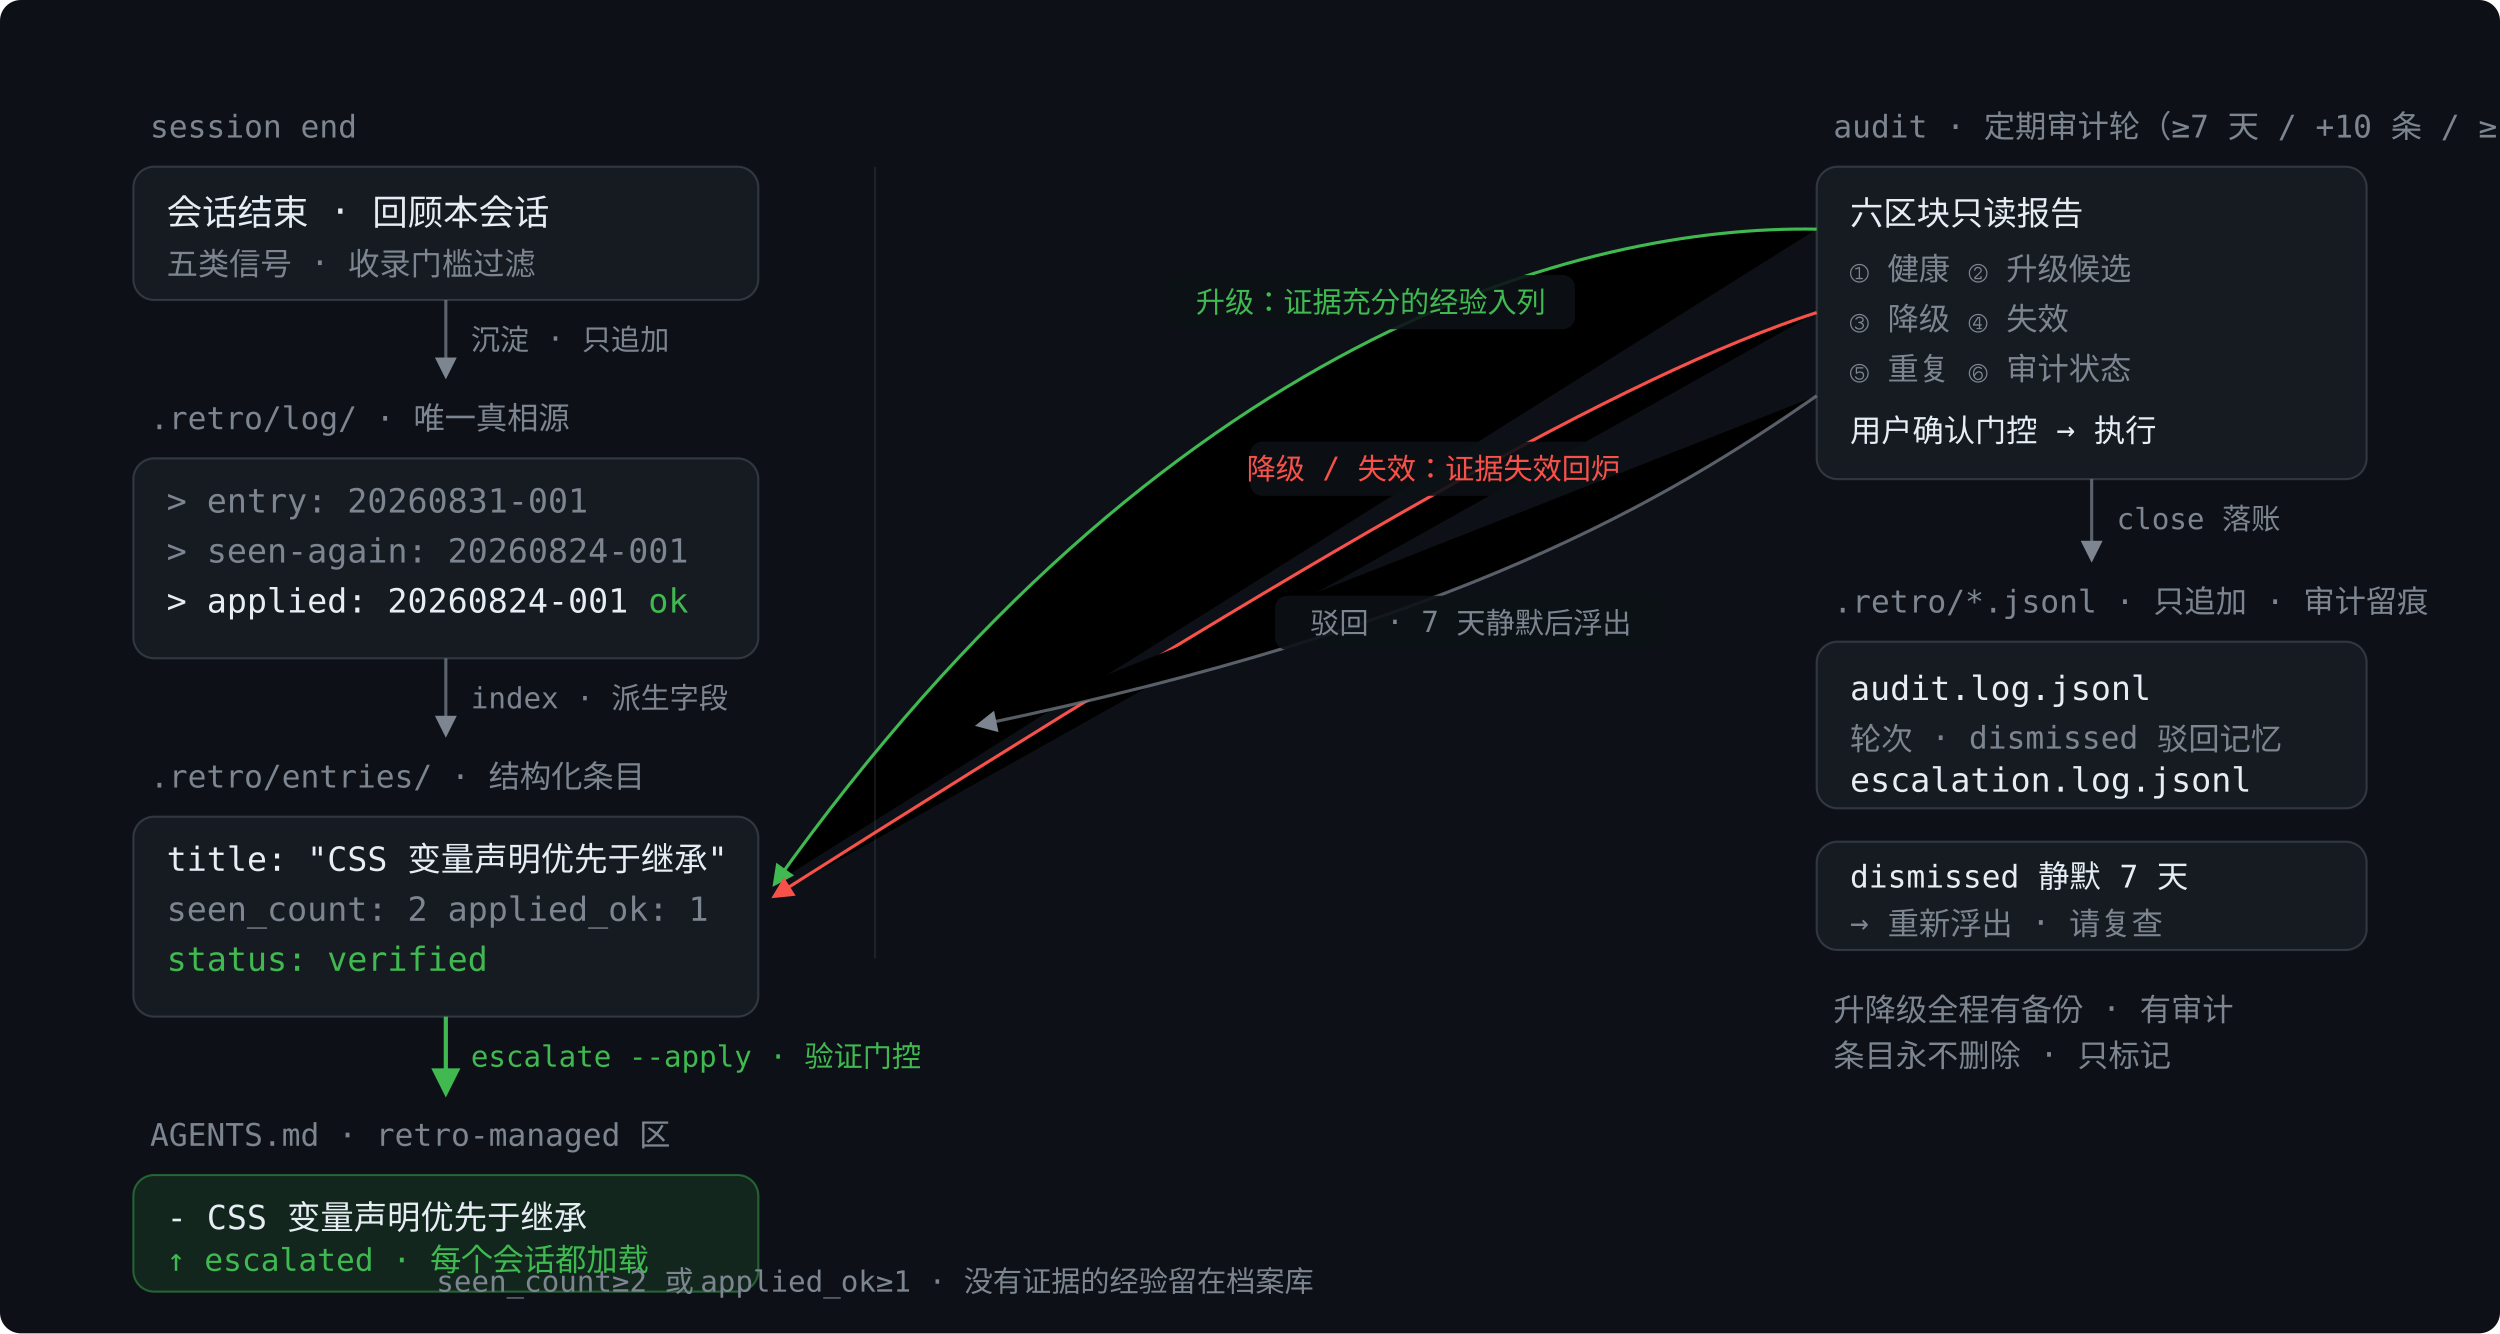
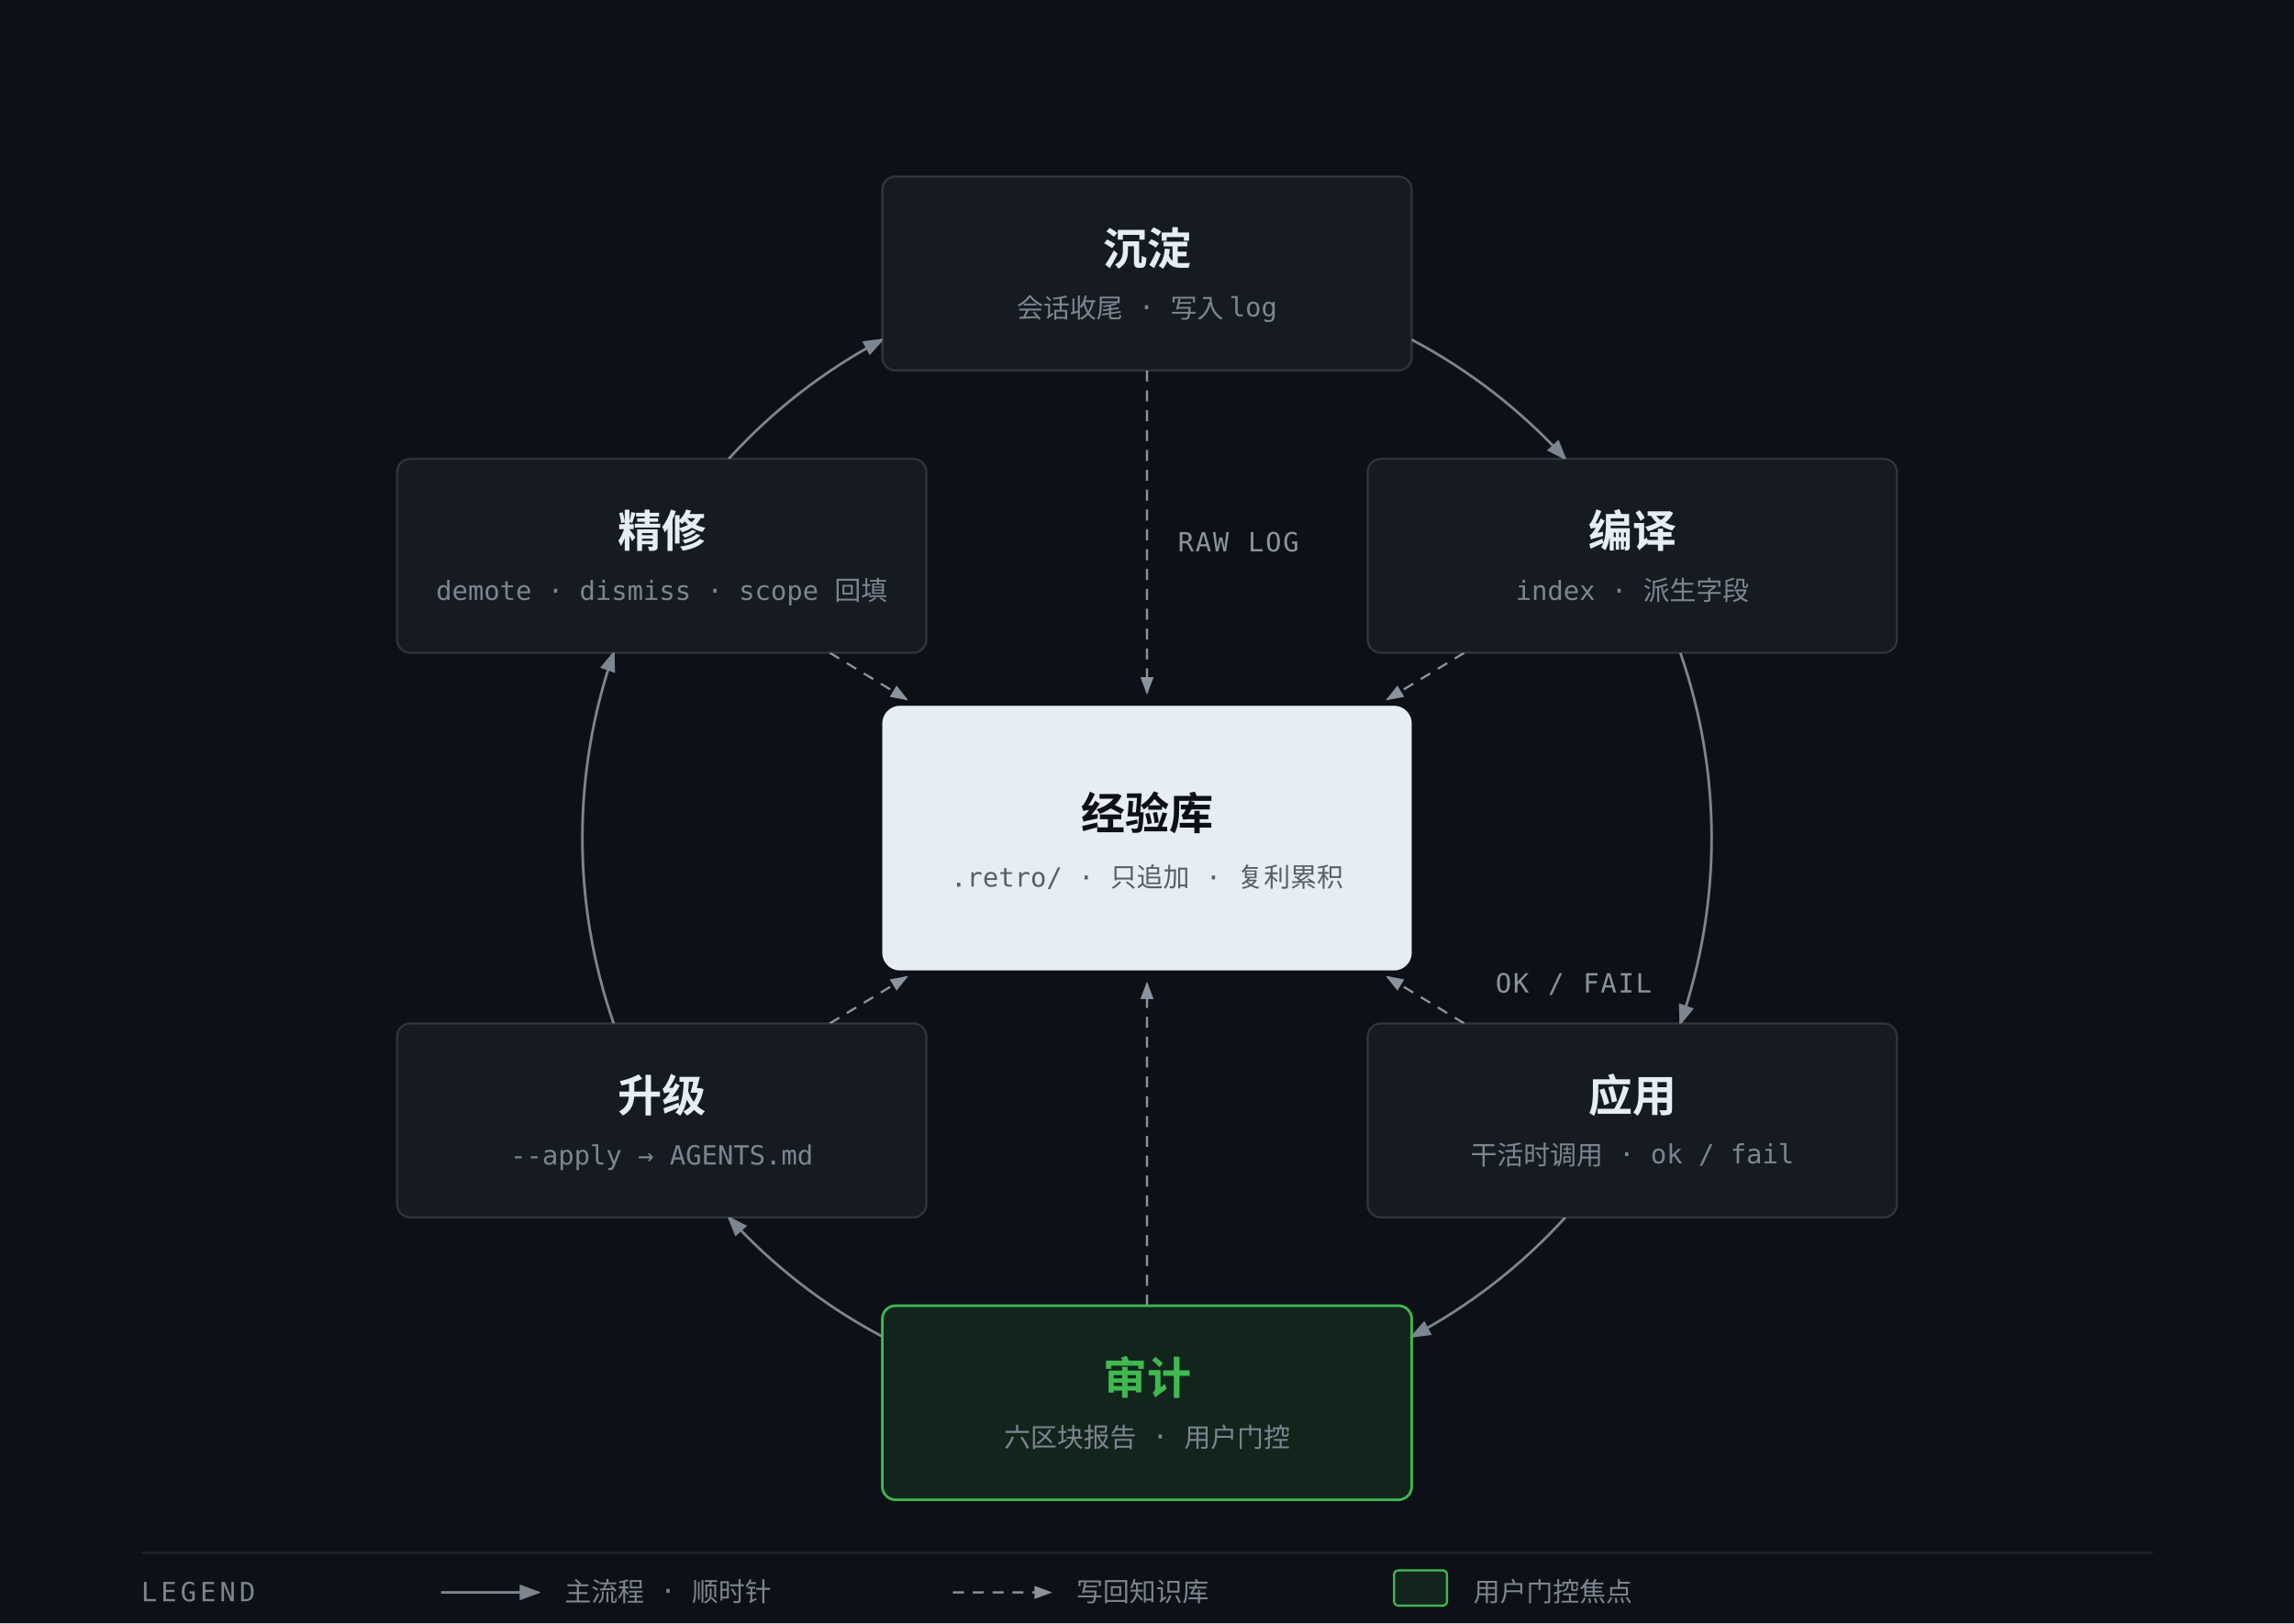
- <svg xmlns="http://www.w3.org/2000/svg" width="1200" height="640" viewBox="0 0 1200 640" role="img" aria-labelledby="title desc">
+ <svg xmlns="http://www.w3.org/2000/svg" width="1040" height="736" viewBox="0 0 1040 736" role="img" aria-labelledby="retro-arch-title retro-arch-desc">
  <defs>
-     <marker id="ag" viewBox="0 0 10 10" refX="8" refY="5" markerWidth="7" markerHeight="7" orient="auto-start-reverse">
-       <path d="M 0 0 L 10 5 L 0 10 z" fill="#7D8590" />
+     <marker id="retro-arch-arrow" markerWidth="8" markerHeight="6" refX="7" refY="3" orient="auto">
+       <polygon points="0 0, 8 3, 0 6" fill="#7D8590" />
    </marker>
-     <marker id="agGreen" viewBox="0 0 10 10" refX="8" refY="5" markerWidth="7" markerHeight="7" orient="auto-start-reverse">
-       <path d="M 0 0 L 10 5 L 0 10 z" fill="#3FB950" />
-     </marker>
-     <marker id="agRed" viewBox="0 0 10 10" refX="8" refY="5" markerWidth="7" markerHeight="7" orient="auto-start-reverse">
-       <path d="M 0 0 L 10 5 L 0 10 z" fill="#F85149" />
+     <marker id="retro-arch-arrow-soft" markerWidth="8" markerHeight="6" refX="7" refY="3" orient="auto">
+       <polygon points="0 0, 8 3, 0 6" fill="#8B949E" />
    </marker>
  </defs>
-   <rect width="1200" height="640" rx="10" fill="#0D1117" />
-   <g font-family="ui-monospace, SFMono-Regular, Menlo, monospace">
-     <text x="72" y="66" font-size="15" fill="#7D8590">session end</text>
-     <rect x="64" y="80" width="300" height="64" rx="10" fill="#161B22" stroke="#7D8590" stroke-opacity="0.3" />
-     <text x="80" y="108" font-size="17" fill="#E6EDF3">会话结束 · 回顾本会话</text>
-     <text x="80" y="132" font-size="15" fill="#7D8590">五类信号 · 收录门槛过滤</text>
-     <path d="M 214 144 L 214 180" stroke="#7D8590" stroke-width="1.5" stroke-opacity="0.7" marker-end="url(#ag)" />
-     <text x="226" y="168" font-size="14" fill="#7D8590">沉淀 · 只追加</text>
-     <text x="72" y="206" font-size="15" fill="#7D8590">.retro/log/ · 唯一真相源</text>
-     <rect x="64" y="220" width="300" height="96" rx="10" fill="#161B22" stroke="#7D8590" stroke-opacity="0.3" />
-     <text x="80" y="246" font-size="16" fill="#7D8590">&gt; entry: 20260831-001</text>
-     <text x="80" y="270" font-size="16" fill="#7D8590">&gt; seen-again: 20260824-001</text>
-     <text x="80" y="294" font-size="16" fill="#E6EDF3">&gt; applied: 20260824-001 <tspan fill="#3FB950">ok</tspan>
-     </text>
-     <path d="M 214 316 L 214 352" stroke="#7D8590" stroke-width="1.5" stroke-opacity="0.7" marker-end="url(#ag)" />
-     <text x="226" y="340" font-size="14" fill="#7D8590">index · 派生字段</text>
-     <text x="72" y="378" font-size="15" fill="#7D8590">.retro/entries/ · 结构化条目</text>
-     <rect x="64" y="392" width="300" height="96" rx="10" fill="#161B22" stroke="#7D8590" stroke-opacity="0.3" />
-     <text x="80" y="418" font-size="16" fill="#E6EDF3">title: "CSS 变量声明优先于继承"</text>
-     <text x="80" y="442" font-size="16" fill="#7D8590">seen_count: 2   applied_ok: 1</text>
-     <text x="80" y="466" font-size="16" fill="#3FB950">status: verified</text>
-     <path d="M 214 488 L 214 524" stroke="#3FB950" stroke-width="2" marker-end="url(#agGreen)" />
-     <text x="226" y="512" font-size="14" fill="#3FB950">escalate --apply · 验证门控</text>
-     <text x="72" y="550" font-size="15" fill="#7D8590">AGENTS.md · retro-managed 区</text>
-     <rect x="64" y="564" width="300" height="56" rx="10" fill="#12261E" stroke="#3FB950" stroke-opacity="0.45" />
-     <text x="80" y="590" font-size="16" fill="#E6EDF3">- CSS 变量声明优先于继承</text>
-     <text x="80" y="610" font-size="15" fill="#3FB950">↑ escalated · 每个会话都加载</text>
+   <rect width="1040" height="736" fill="#0D1117" />
+   <g fill="none" stroke="#7D8590" stroke-width="1.2">
+     <path d="M 640 154 A 256 256 0 0 1 709.6 208" marker-end="url(#retro-arch-arrow)" />
+     <path d="M 761.8 296 A 256 256 0 0 1 761.8 464" marker-end="url(#retro-arch-arrow)" />
+     <path d="M 709.6 552 A 256 256 0 0 1 640 606" marker-end="url(#retro-arch-arrow)" />
+     <path d="M 400 606 A 256 256 0 0 1 330.4 552" marker-end="url(#retro-arch-arrow)" />
+     <path d="M 278.2 464 A 256 256 0 0 1 278.2 296" marker-end="url(#retro-arch-arrow)" />
+     <path d="M 330.4 208 A 256 256 0 0 1 400 154" marker-end="url(#retro-arch-arrow)" />
  </g>
-   <g font-family="ui-monospace, SFMono-Regular, Menlo, monospace">
-     <text x="880" y="66" font-size="15" fill="#7D8590">audit · 定期审计轮（≥7 天 / +10 条 / ≥10/12）</text>
-     <rect x="872" y="80" width="264" height="150" rx="10" fill="#161B22" stroke="#7D8590" stroke-opacity="0.3" />
-     <text x="888" y="108" font-size="16" fill="#E6EDF3">六区块只读报告</text>
-     <text x="888" y="134" font-size="15" fill="#7D8590">① 健康   ② 升级候选</text>
-     <text x="888" y="158" font-size="15" fill="#7D8590">③ 降级   ④ 失效</text>
-     <text x="888" y="182" font-size="15" fill="#7D8590">⑤ 重复   ⑥ 审计状态</text>
-     <text x="888" y="212" font-size="15" fill="#E6EDF3">用户确认门控 → 执行</text>
-     <path d="M 872 110 C 760 108, 560 160, 372 424" stroke="#3FB950" stroke-width="1.5" marker-end="url(#agGreen)" />
-     <rect x="560" y="132" width="196" height="26" rx="6" fill="#0D1117" fill-opacity="0.9" />
-     <text x="658" y="150" text-anchor="middle" font-size="14" fill="#3FB950">升级：证据充分的经验入列</text>
-     <path d="M 872 150 C 780 180, 640 260, 372 430" stroke="#F85149" stroke-width="1.5" marker-end="url(#agRed)" />
-     <rect x="600" y="212" width="176" height="26" rx="6" fill="#0D1117" fill-opacity="0.9" />
-     <text x="688" y="230" text-anchor="middle" font-size="14" fill="#F85149">降级 / 失效：证据失效回炉</text>
-     <path d="M 872 190 C 800 240, 700 300, 470 348" stroke="#7D8590" stroke-width="1.5" stroke-opacity="0.7" marker-end="url(#ag)" />
-     <rect x="612" y="286" width="188" height="26" rx="6" fill="#0D1117" fill-opacity="0.9" />
-     <text x="706" y="304" text-anchor="middle" font-size="14" fill="#7D8590">驳回 · 7 天静默后浮出</text>
-     <path d="M 1004 230 L 1004 268" stroke="#7D8590" stroke-width="1.5" stroke-opacity="0.7" marker-end="url(#ag)" />
-     <text x="1016" y="254" font-size="14" fill="#7D8590">close 落账</text>
-     <text x="880" y="294" font-size="15" fill="#7D8590">.retro/*.jsonl · 只追加 · 审计留痕</text>
-     <rect x="872" y="308" width="264" height="80" rx="10" fill="#161B22" stroke="#7D8590" stroke-opacity="0.3" />
-     <text x="888" y="336" font-size="16" fill="#E6EDF3">audit.log.jsonl</text>
-     <text x="888" y="360" font-size="15" fill="#7D8590">轮次 · dismissed 驳回记忆</text>
-     <text x="888" y="380" font-size="16" fill="#E6EDF3">escalation.log.jsonl</text>
-     <rect x="872" y="404" width="264" height="52" rx="10" fill="#161B22" stroke="#7D8590" stroke-opacity="0.3" />
-     <text x="888" y="426" font-size="15" fill="#E6EDF3">dismissed 静默 7 天</text>
-     <text x="888" y="448" font-size="15" fill="#7D8590">→ 重新浮出 · 请复查</text>
-     <text x="880" y="490" font-size="15" fill="#7D8590">升降级全程有备份 · 有审计</text>
-     <text x="880" y="512" font-size="15" fill="#7D8590">条目永不删除 · 只标记</text>
+   <g fill="none" stroke="#8B949E" stroke-width="1" stroke-dasharray="5,4">
+     <path d="M 520 168 L 520 314" marker-end="url(#retro-arch-arrow-soft)" />
+     <path d="M 663.8 296 L 629.1 317" marker-end="url(#retro-arch-arrow-soft)" />
+     <path d="M 663.8 464 L 629.1 443" marker-end="url(#retro-arch-arrow-soft)" />
+     <path d="M 520 592 L 520 446" marker-end="url(#retro-arch-arrow-soft)" />
+     <path d="M 376.2 464 L 410.9 443" marker-end="url(#retro-arch-arrow-soft)" />
+     <path d="M 376.2 296 L 410.9 317" marker-end="url(#retro-arch-arrow-soft)" />
  </g>
-   <g>
-     <line x1="420" y1="80" x2="420" y2="460" stroke="#7D8590" stroke-opacity="0.15" stroke-width="1" />
-     <text x="420" y="620" text-anchor="middle" font-family="ui-monospace, SFMono-Regular, Menlo, monospace" font-size="14" fill="#7D8590">seen_count≥2 或 applied_ok≥1 · 没有证据的经验留在档案库</text>
+   <g font-family="ui-monospace, 'Cascadia Mono', 'Segoe UI Mono', Menlo, monospace" font-size="12" fill="#8B949E" letter-spacing="0.06em">
+     <rect x="528" y="236" width="60" height="20" rx="2" fill="#0D1117" />
+     <text x="534" y="250">RAW LOG</text>
+     <rect x="672" y="436" width="76" height="20" rx="2" fill="#0D1117" />
+     <text x="678" y="450">OK / FAIL</text>
  </g>
+   <rect x="400" y="80" width="240" height="88" rx="6" fill="#161B22" stroke="rgba(230,237,243,0.14)" stroke-width="1" />
+   <text x="520" y="120" text-anchor="middle" font-family="-apple-system, 'Segoe UI', 'PingFang SC', 'Microsoft YaHei', sans-serif" font-size="20" font-weight="600" fill="#E6EDF3">沉淀</text>
+   <text x="520" y="144" text-anchor="middle" font-family="ui-monospace, 'Cascadia Mono', 'Segoe UI Mono', Menlo, monospace" font-size="12" fill="#7D8590">会话收尾 · 写入 log</text>
+   <rect x="620" y="208" width="240" height="88" rx="6" fill="#161B22" stroke="rgba(230,237,243,0.14)" stroke-width="1" />
+   <text x="740" y="248" text-anchor="middle" font-family="-apple-system, 'Segoe UI', 'PingFang SC', 'Microsoft YaHei', sans-serif" font-size="20" font-weight="600" fill="#E6EDF3">编译</text>
+   <text x="740" y="272" text-anchor="middle" font-family="ui-monospace, 'Cascadia Mono', 'Segoe UI Mono', Menlo, monospace" font-size="12" fill="#7D8590">index · 派生字段</text>
+   <rect x="620" y="464" width="240" height="88" rx="6" fill="#161B22" stroke="rgba(230,237,243,0.14)" stroke-width="1" />
+   <text x="740" y="504" text-anchor="middle" font-family="-apple-system, 'Segoe UI', 'PingFang SC', 'Microsoft YaHei', sans-serif" font-size="20" font-weight="600" fill="#E6EDF3">应用</text>
+   <text x="740" y="528" text-anchor="middle" font-family="ui-monospace, 'Cascadia Mono', 'Segoe UI Mono', Menlo, monospace" font-size="12" fill="#7D8590">干活时调用 · ok / fail</text>
+   <rect x="400" y="592" width="240" height="88" rx="6" fill="rgba(63,185,80,0.12)" stroke="#3FB950" stroke-width="1.2" />
+   <text x="520" y="632" text-anchor="middle" font-family="-apple-system, 'Segoe UI', 'PingFang SC', 'Microsoft YaHei', sans-serif" font-size="20" font-weight="600" fill="#3FB950">审计</text>
+   <text x="520" y="656" text-anchor="middle" font-family="ui-monospace, 'Cascadia Mono', 'Segoe UI Mono', Menlo, monospace" font-size="12" fill="#7D8590">六区块报告 · 用户门控</text>
+   <rect x="180" y="464" width="240" height="88" rx="6" fill="#161B22" stroke="rgba(230,237,243,0.14)" stroke-width="1" />
+   <text x="300" y="504" text-anchor="middle" font-family="-apple-system, 'Segoe UI', 'PingFang SC', 'Microsoft YaHei', sans-serif" font-size="20" font-weight="600" fill="#E6EDF3">升级</text>
+   <text x="300" y="528" text-anchor="middle" font-family="ui-monospace, 'Cascadia Mono', 'Segoe UI Mono', Menlo, monospace" font-size="12" fill="#7D8590">--apply → AGENTS.md</text>
+   <rect x="180" y="208" width="240" height="88" rx="6" fill="#161B22" stroke="rgba(230,237,243,0.14)" stroke-width="1" />
+   <text x="300" y="248" text-anchor="middle" font-family="-apple-system, 'Segoe UI', 'PingFang SC', 'Microsoft YaHei', sans-serif" font-size="20" font-weight="600" fill="#E6EDF3">精修</text>
+   <text x="300" y="272" text-anchor="middle" font-family="ui-monospace, 'Cascadia Mono', 'Segoe UI Mono', Menlo, monospace" font-size="12" fill="#7D8590">demote · dismiss · scope 回填</text>
+   <rect x="400" y="320" width="240" height="120" rx="8" fill="#E6EDF3" />
+   <text x="520" y="376" text-anchor="middle" font-family="-apple-system, 'Segoe UI', 'PingFang SC', 'Microsoft YaHei', sans-serif" font-size="20" font-weight="600" fill="#0D1117">经验库</text>
+   <text x="520" y="402" text-anchor="middle" font-family="ui-monospace, 'Cascadia Mono', 'Segoe UI Mono', Menlo, monospace" font-size="12" fill="#57606A">.retro/ · 只追加 · 复利累积</text>
+   <line x1="64" y1="704" x2="976" y2="704" stroke="rgba(230,237,243,0.10)" stroke-width="0.8" />
+   <text x="64" y="726" fill="#7D8590" font-size="12" font-family="ui-monospace, 'Cascadia Mono', 'Segoe UI Mono', Menlo, monospace" letter-spacing="0.14em">LEGEND</text>
+   <line x1="200" y1="722" x2="244" y2="722" stroke="#7D8590" stroke-width="1.2" marker-end="url(#retro-arch-arrow)" />
+   <text x="256" y="726" fill="#7D8590" font-size="12" font-family="ui-monospace, 'Cascadia Mono', 'Segoe UI Mono', Menlo, monospace">主流程 · 顺时针</text>
+   <line x1="432" y1="722" x2="476" y2="722" stroke="#8B949E" stroke-width="1" stroke-dasharray="5,4" marker-end="url(#retro-arch-arrow-soft)" />
+   <text x="488" y="726" fill="#7D8590" font-size="12" font-family="ui-monospace, 'Cascadia Mono', 'Segoe UI Mono', Menlo, monospace">写回知识库</text>
+   <rect x="632" y="712" width="24" height="16" rx="2" fill="rgba(63,185,80,0.12)" stroke="#3FB950" stroke-width="1" />
+   <text x="668" y="726" fill="#7D8590" font-size="12" font-family="ui-monospace, 'Cascadia Mono', 'Segoe UI Mono', Menlo, monospace">用户门控焦点</text>
</svg>
